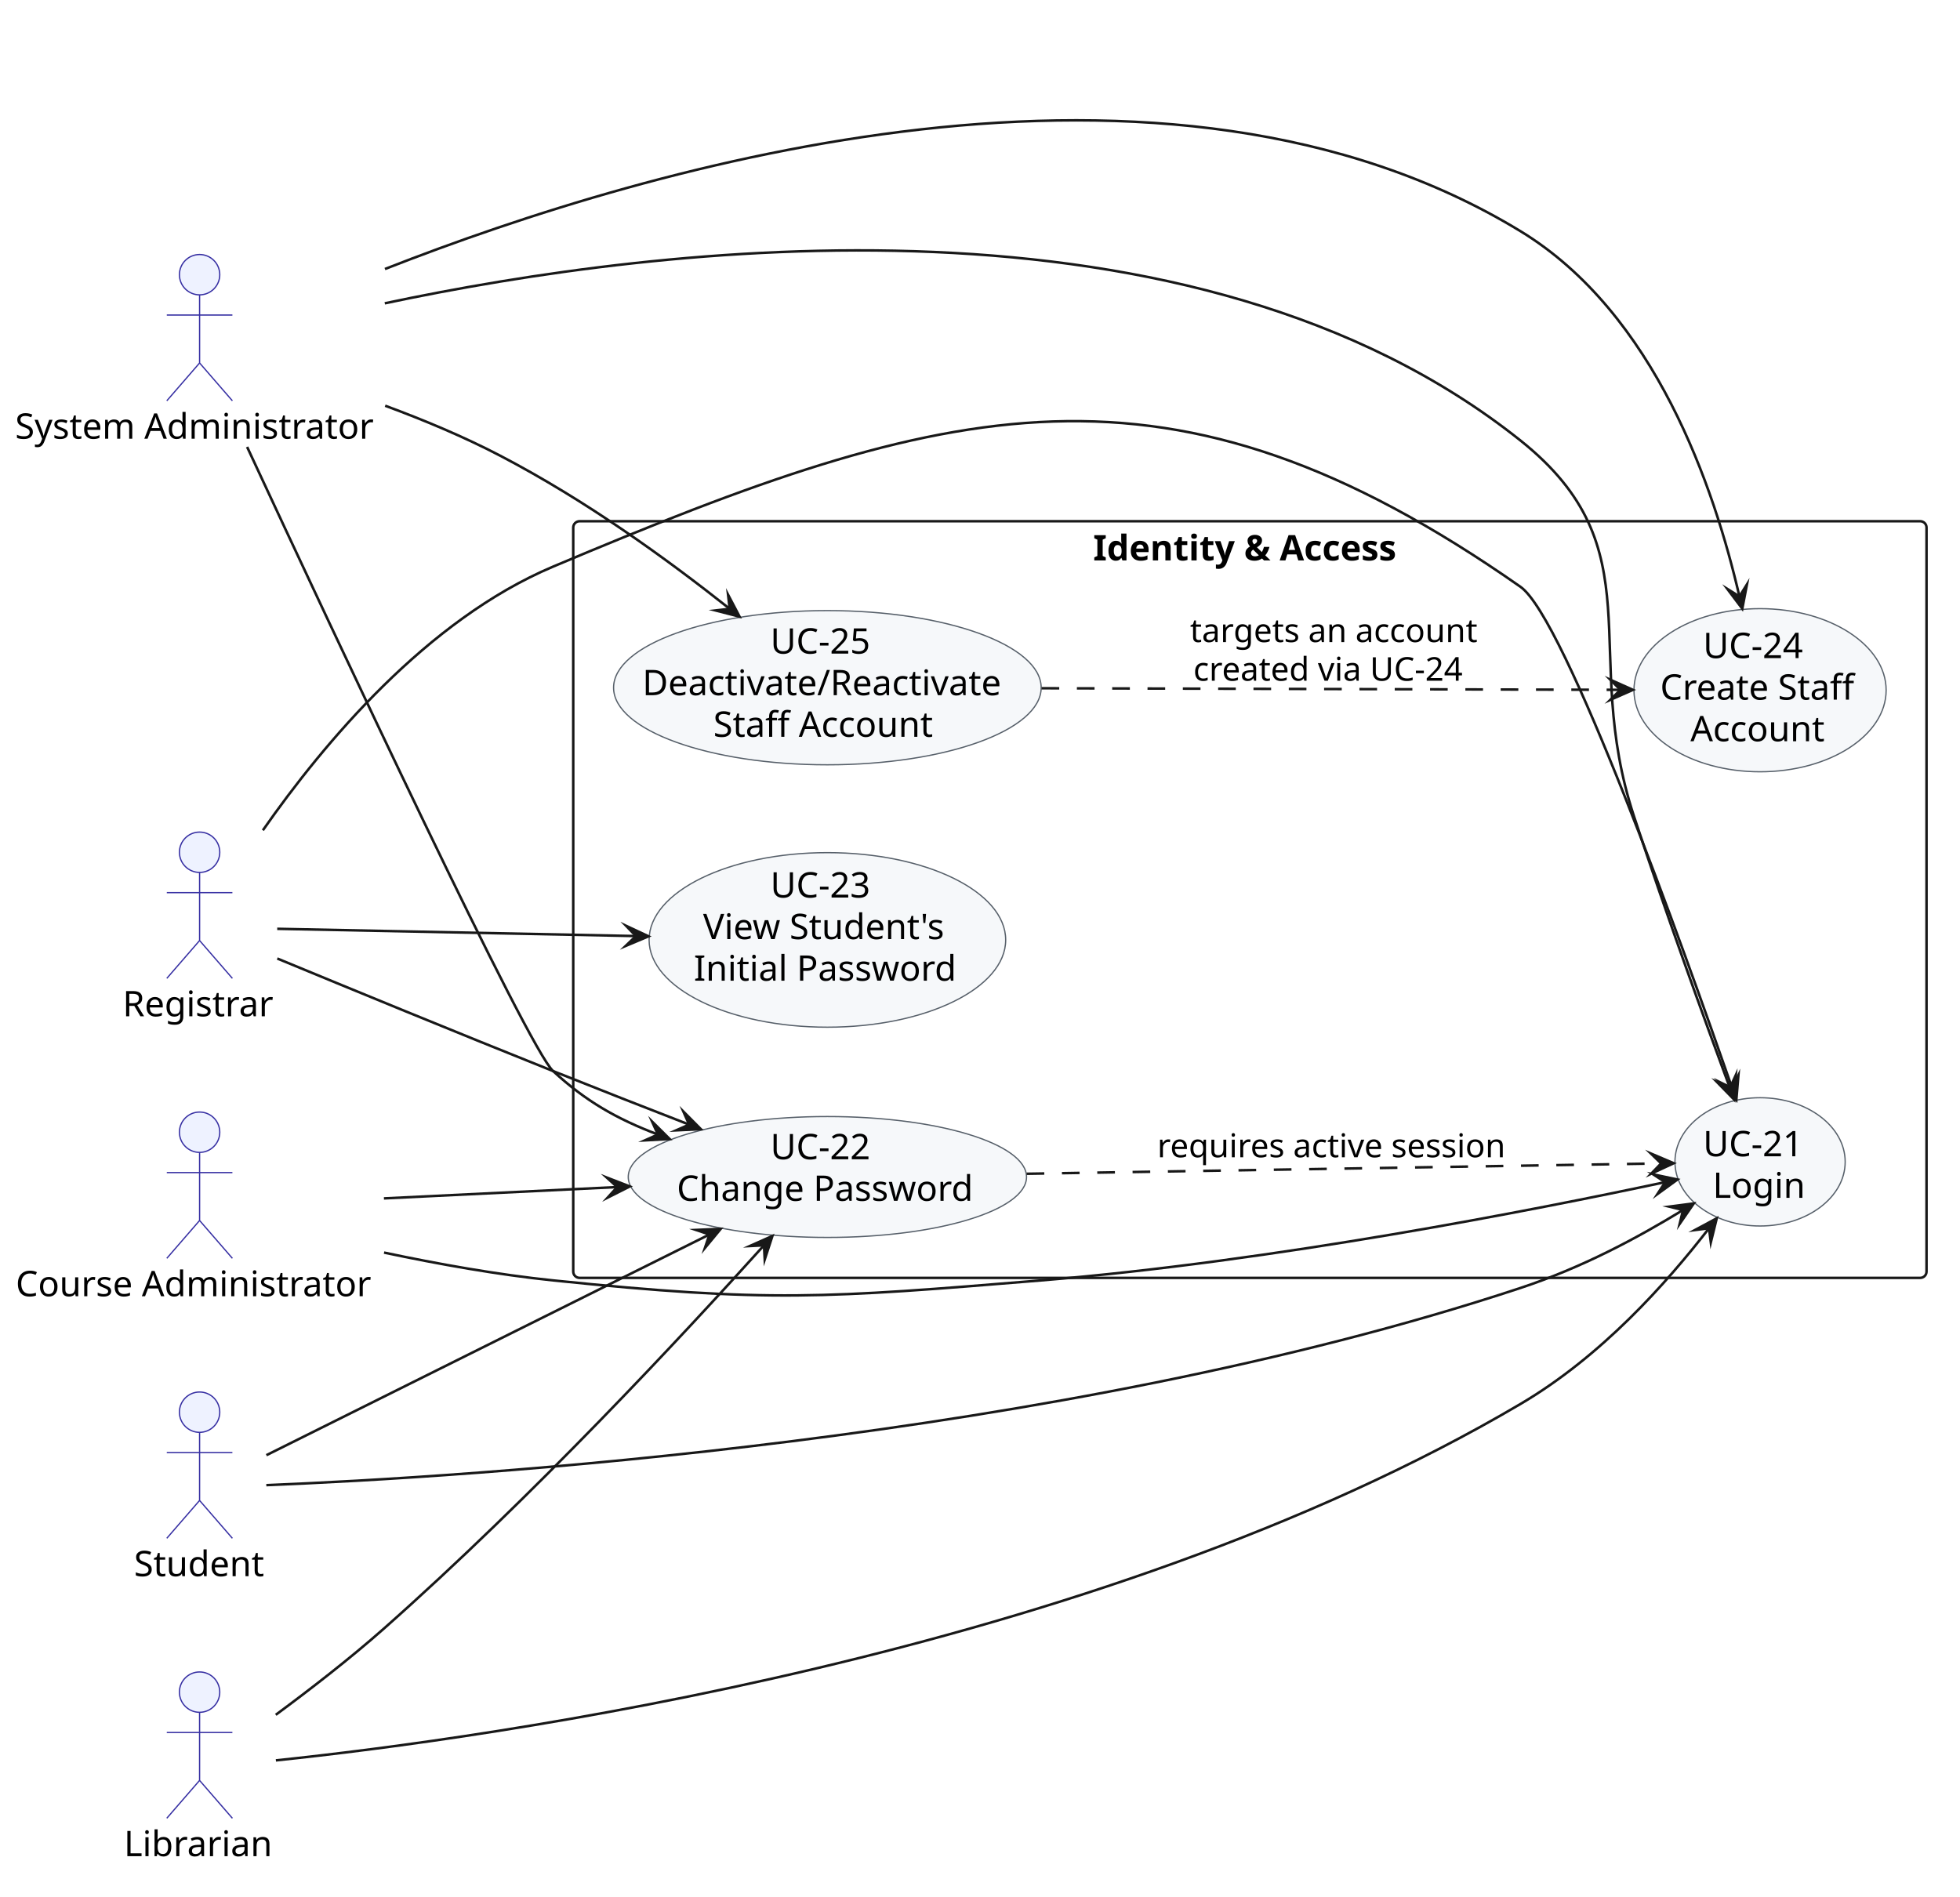
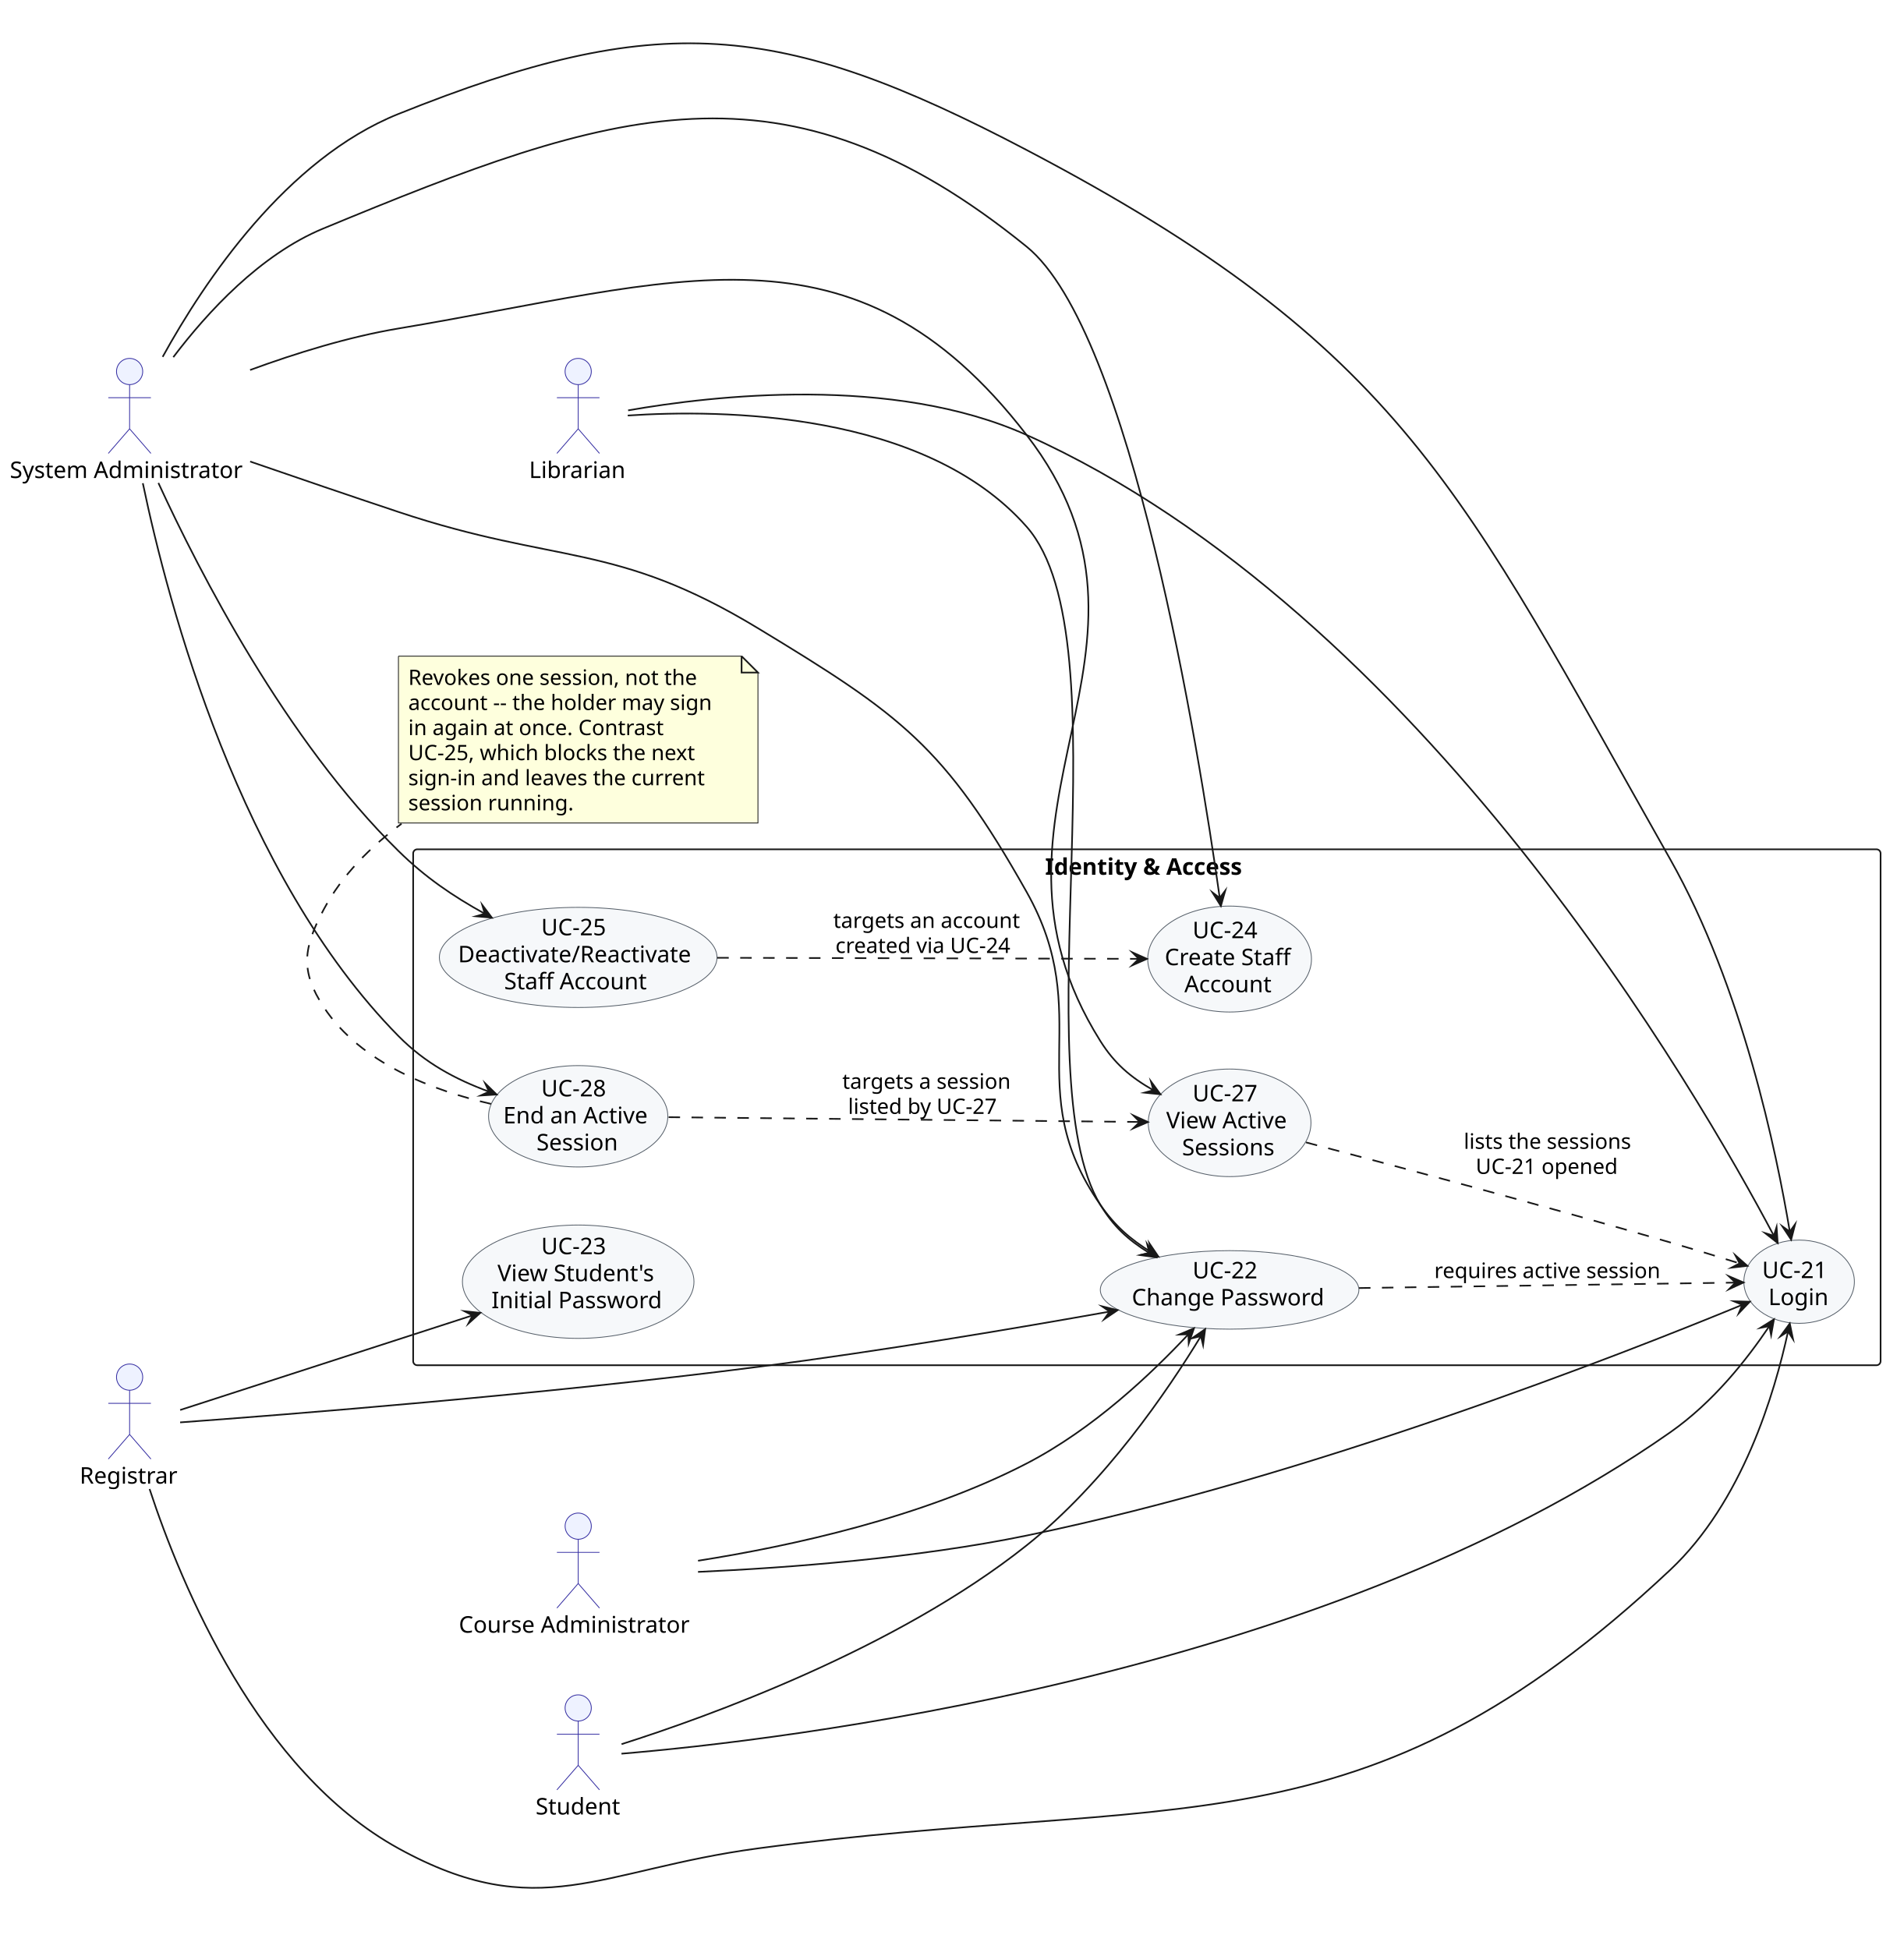
- <svg xmlns="http://www.w3.org/2000/svg" contentStyleType="text/css" data-diagram-type="DESCRIPTION" height="752px" preserveAspectRatio="none" style="width:777px;height:752px;" version="1.1" viewBox="0 0 777 752" width="777px" zoomAndPan="magnify">
+ <svg xmlns="http://www.w3.org/2000/svg" contentStyleType="text/css" data-diagram-type="DESCRIPTION" height="1190px" preserveAspectRatio="none" style="width:1162px;height:1190px;" version="1.1" viewBox="0 0 1162 1190" width="1162px" zoomAndPan="magnify">
  <defs />
  <g>
    <g class="cluster" data-qualified-name="Identity . Access" data-source-line="20" id="ent0006">
-       <rect fill="none" height="300" rx="2.5" ry="2.5" style="stroke:#181818;stroke-width:1;" width="536.48" x="227.25" y="206.66" />
-       <text fill="#000000" font-family="sans-serif" font-size="14" font-weight="700" lengthAdjust="spacing" textLength="124.277" x="433.351" y="222.195">Identity &amp; Access</text>
+       <rect fill="none" height="315" rx="2.5" ry="2.5" style="stroke:#181818;stroke-width:1;" width="895.86" x="252.24" y="518.57" />
+       <text fill="#000000" font-family="sans-serif" font-size="14" font-weight="700" lengthAdjust="spacing" textLength="124.277" x="638.031" y="534.105">Identity &amp; Access</text>
    </g>
    <g class="entity" data-qualified-name="Identity . Access.UC23" data-source-line="21" id="ent0007">
-       <ellipse cx="328" cy="372.664" fill="#F6F8FA" rx="70.68" ry="34.604" style="stroke:#57606A;stroke-width:0.5;" />
-       <text fill="#000000" font-family="sans-serif" font-size="14" lengthAdjust="spacing" textLength="45.192" x="305.403" y="355.862">UC-23</text>
-       <text fill="#000000" font-family="sans-serif" font-size="14" lengthAdjust="spacing" textLength="98.561" x="278.719" y="372.35">View Student's</text>
-       <text fill="#000000" font-family="sans-serif" font-size="14" lengthAdjust="spacing" textLength="105.93" x="275.035" y="388.838">Initial Password</text>
+       <ellipse cx="352.99" cy="782.574" fill="#F6F8FA" rx="70.68" ry="34.604" style="stroke:#57606A;stroke-width:0.5;" />
+       <text fill="#000000" font-family="sans-serif" font-size="14" lengthAdjust="spacing" textLength="45.192" x="330.393" y="765.772">UC-23</text>
+       <text fill="#000000" font-family="sans-serif" font-size="14" lengthAdjust="spacing" textLength="98.561" x="303.709" y="782.26">View Student's</text>
+       <text fill="#000000" font-family="sans-serif" font-size="14" lengthAdjust="spacing" textLength="105.93" x="300.025" y="798.748">Initial Password</text>
    </g>
    <g class="entity" data-qualified-name="Identity . Access.UC22" data-source-line="22" id="ent0008">
-       <ellipse cx="328.002" cy="466.66" fill="#F6F8FA" rx="78.942" ry="23.97" style="stroke:#57606A;stroke-width:0.5;" />
-       <text fill="#000000" font-family="sans-serif" font-size="14" lengthAdjust="spacing" textLength="45.192" x="305.406" y="459.628">UC-22</text>
-       <text fill="#000000" font-family="sans-serif" font-size="14" lengthAdjust="spacing" textLength="119.424" x="268.29" y="476.116">Change Password</text>
+       <ellipse cx="750.672" cy="787.57" fill="#F6F8FA" rx="78.942" ry="23.97" style="stroke:#57606A;stroke-width:0.5;" />
+       <text fill="#000000" font-family="sans-serif" font-size="14" lengthAdjust="spacing" textLength="45.192" x="728.076" y="780.538">UC-22</text>
+       <text fill="#000000" font-family="sans-serif" font-size="14" lengthAdjust="spacing" textLength="119.424" x="690.96" y="797.026">Change Password</text>
    </g>
    <g class="entity" data-qualified-name="Identity . Access.UC21" data-source-line="23" id="ent0009">
-       <ellipse cx="697.741" cy="460.661" fill="#F6F8FA" rx="33.741" ry="25.431" style="stroke:#57606A;stroke-width:0.5;" />
-       <text fill="#000000" font-family="sans-serif" font-size="14" lengthAdjust="spacing" textLength="45.192" x="675.145" y="458.441">UC-21</text>
-       <text fill="#000000" font-family="sans-serif" font-size="14" lengthAdjust="spacing" textLength="37.529" x="678.976" y="474.929">Login</text>
+       <ellipse cx="1098.361" cy="782.572" fill="#F6F8FA" rx="33.741" ry="25.431" style="stroke:#57606A;stroke-width:0.5;" />
+       <text fill="#000000" font-family="sans-serif" font-size="14" lengthAdjust="spacing" textLength="45.192" x="1075.765" y="780.351">UC-21</text>
+       <text fill="#000000" font-family="sans-serif" font-size="14" lengthAdjust="spacing" textLength="37.529" x="1079.596" y="796.839">Login</text>
    </g>
    <g class="entity" data-qualified-name="Identity . Access.UC24" data-source-line="24" id="ent0010">
-       <ellipse cx="697.736" cy="273.66" fill="#F6F8FA" rx="49.986" ry="32.34" style="stroke:#57606A;stroke-width:0.5;" />
-       <text fill="#000000" font-family="sans-serif" font-size="14" lengthAdjust="spacing" textLength="45.192" x="675.139" y="260.924">UC-24</text>
-       <text fill="#000000" font-family="sans-serif" font-size="14" lengthAdjust="spacing" textLength="79.215" x="658.128" y="277.412">Create Staff</text>
-       <text fill="#000000" font-family="sans-serif" font-size="14" lengthAdjust="spacing" textLength="55.214" x="670.129" y="293.901">Account</text>
+       <ellipse cx="750.665" cy="585.57" fill="#F6F8FA" rx="49.986" ry="32.34" style="stroke:#57606A;stroke-width:0.5;" />
+       <text fill="#000000" font-family="sans-serif" font-size="14" lengthAdjust="spacing" textLength="45.192" x="728.069" y="572.834">UC-24</text>
+       <text fill="#000000" font-family="sans-serif" font-size="14" lengthAdjust="spacing" textLength="79.215" x="711.058" y="589.322">Create Staff</text>
+       <text fill="#000000" font-family="sans-serif" font-size="14" lengthAdjust="spacing" textLength="55.214" x="723.058" y="605.811">Account</text>
    </g>
    <g class="entity" data-qualified-name="Identity . Access.UC25" data-source-line="25" id="ent0011">
-       <ellipse cx="327.995" cy="272.661" fill="#F6F8FA" rx="84.755" ry="30.57" style="stroke:#57606A;stroke-width:0.5;" />
-       <text fill="#000000" font-family="sans-serif" font-size="14" lengthAdjust="spacing" textLength="45.192" x="305.399" y="259.152">UC-25</text>
-       <text fill="#000000" font-family="sans-serif" font-size="14" lengthAdjust="spacing" textLength="146.679" x="254.656" y="275.64">Deactivate/Reactivate</text>
-       <text fill="#000000" font-family="sans-serif" font-size="14" lengthAdjust="spacing" textLength="90.446" x="282.772" y="292.129">Staff Account</text>
+       <ellipse cx="352.985" cy="584.571" fill="#F6F8FA" rx="84.755" ry="30.57" style="stroke:#57606A;stroke-width:0.5;" />
+       <text fill="#000000" font-family="sans-serif" font-size="14" lengthAdjust="spacing" textLength="45.192" x="330.389" y="571.062">UC-25</text>
+       <text fill="#000000" font-family="sans-serif" font-size="14" lengthAdjust="spacing" textLength="146.679" x="279.646" y="587.551">Deactivate/Reactivate</text>
+       <text fill="#000000" font-family="sans-serif" font-size="14" lengthAdjust="spacing" textLength="90.446" x="307.762" y="604.039">Staff Account</text>
+     </g>
+     <g class="entity" data-qualified-name="Identity . Access.UC27" data-source-line="26" id="ent0012">
+       <ellipse cx="750.673" cy="685.567" fill="#F6F8FA" rx="49.673" ry="32.837" style="stroke:#57606A;stroke-width:0.5;" />
+       <text fill="#000000" font-family="sans-serif" font-size="14" lengthAdjust="spacing" textLength="45.192" x="728.077" y="672.448">UC-27</text>
+       <text fill="#000000" font-family="sans-serif" font-size="14" lengthAdjust="spacing" textLength="77.376" x="711.986" y="688.936">View Active</text>
+       <text fill="#000000" font-family="sans-serif" font-size="14" lengthAdjust="spacing" textLength="58.085" x="721.631" y="705.425">Sessions</text>
+     </g>
+     <g class="entity" data-qualified-name="Identity . Access.UC28" data-source-line="27" id="ent0013">
+       <ellipse cx="352.986" cy="681.57" fill="#F6F8FA" rx="54.717" ry="30.95" style="stroke:#57606A;stroke-width:0.5;" />
+       <text fill="#000000" font-family="sans-serif" font-size="14" lengthAdjust="spacing" textLength="45.192" x="330.39" y="669.417">UC-28</text>
+       <text fill="#000000" font-family="sans-serif" font-size="14" lengthAdjust="spacing" textLength="91.526" x="307.223" y="685.906">End an Active</text>
+       <text fill="#000000" font-family="sans-serif" font-size="14" lengthAdjust="spacing" textLength="50.948" x="327.512" y="702.394">Session</text>
    </g>
    <g class="entity" data-qualified-name="SysAdmin" data-source-line="14" id="ent0001">
-       <ellipse cx="79.124" cy="108.91" fill="#EEF2FF" rx="8" ry="8" style="stroke:#3730A3;stroke-width:0.5;" />
-       <path d="M79.124,116.91 L79.124,143.91 M66.124,124.91 L92.124,124.91 M79.124,143.91 L66.124,158.91 M79.124,143.91 L92.124,158.91" fill="none" style="stroke:#3730A3;stroke-width:0.5;" />
-       <text fill="#000000" font-family="sans-serif" font-size="14" lengthAdjust="spacing" textLength="146.248" x="6" y="173.945">System Administrator</text>
+       <ellipse cx="79.124" cy="226.83" fill="#EEF2FF" rx="8" ry="8" style="stroke:#3730A3;stroke-width:0.5;" />
+       <path d="M79.124,234.83 L79.124,261.83 M66.124,242.83 L92.124,242.83 M79.124,261.83 L66.124,276.83 M79.124,261.83 L92.124,276.83" fill="none" style="stroke:#3730A3;stroke-width:0.5;" />
+       <text fill="#000000" font-family="sans-serif" font-size="14" lengthAdjust="spacing" textLength="146.248" x="6" y="291.865">System Administrator</text>
    </g>
    <g class="entity" data-qualified-name="Registrar" data-source-line="15" id="ent0002">
-       <ellipse cx="79.125" cy="337.91" fill="#EEF2FF" rx="8" ry="8" style="stroke:#3730A3;stroke-width:0.5;" />
-       <path d="M79.125,345.91 L79.125,372.91 M66.125,353.91 L92.125,353.91 M79.125,372.91 L66.125,387.91 M79.125,372.91 L92.125,387.91" fill="none" style="stroke:#3730A3;stroke-width:0.5;" />
-       <text fill="#000000" font-family="sans-serif" font-size="14" lengthAdjust="spacing" textLength="60.99" x="48.63" y="402.945">Registrar</text>
+       <ellipse cx="79.125" cy="840.83" fill="#EEF2FF" rx="8" ry="8" style="stroke:#3730A3;stroke-width:0.5;" />
+       <path d="M79.125,848.83 L79.125,875.83 M66.125,856.83 L92.125,856.83 M79.125,875.83 L66.125,890.83 M79.125,875.83 L92.125,890.83" fill="none" style="stroke:#3730A3;stroke-width:0.5;" />
+       <text fill="#000000" font-family="sans-serif" font-size="14" lengthAdjust="spacing" textLength="60.99" x="48.63" y="905.865">Registrar</text>
    </g>
    <g class="entity" data-qualified-name="Librarian" data-source-line="16" id="ent0003">
-       <ellipse cx="79.119" cy="670.91" fill="#EEF2FF" rx="8" ry="8" style="stroke:#3730A3;stroke-width:0.5;" />
-       <path d="M79.119,678.91 L79.119,705.91 M66.119,686.91 L92.119,686.91 M79.119,705.91 L66.119,720.91 M79.119,705.91 L92.119,720.91" fill="none" style="stroke:#3730A3;stroke-width:0.5;" />
-       <text fill="#000000" font-family="sans-serif" font-size="14" lengthAdjust="spacing" textLength="59.978" x="49.13" y="735.945">Librarian</text>
+       <ellipse cx="352.989" cy="226.83" fill="#EEF2FF" rx="8" ry="8" style="stroke:#3730A3;stroke-width:0.5;" />
+       <path d="M352.989,234.83 L352.989,261.83 M339.989,242.83 L365.989,242.83 M352.989,261.83 L339.989,276.83 M352.989,261.83 L365.989,276.83" fill="none" style="stroke:#3730A3;stroke-width:0.5;" />
+       <text fill="#000000" font-family="sans-serif" font-size="14" lengthAdjust="spacing" textLength="59.978" x="323" y="291.865">Librarian</text>
    </g>
    <g class="entity" data-qualified-name="CourseAdmin" data-source-line="17" id="ent0004">
-       <ellipse cx="79.125" cy="448.91" fill="#EEF2FF" rx="8" ry="8" style="stroke:#3730A3;stroke-width:0.5;" />
-       <path d="M79.125,456.91 L79.125,483.91 M66.125,464.91 L92.125,464.91 M79.125,483.91 L66.125,498.91 M79.125,483.91 L92.125,498.91" fill="none" style="stroke:#3730A3;stroke-width:0.5;" />
-       <text fill="#000000" font-family="sans-serif" font-size="14" lengthAdjust="spacing" textLength="145.79" x="6.23" y="513.945">Course Administrator</text>
+       <ellipse cx="352.995" cy="931.83" fill="#EEF2FF" rx="8" ry="8" style="stroke:#3730A3;stroke-width:0.5;" />
+       <path d="M352.995,939.83 L352.995,966.83 M339.995,947.83 L365.995,947.83 M352.995,966.83 L339.995,981.83 M352.995,966.83 L365.995,981.83" fill="none" style="stroke:#3730A3;stroke-width:0.5;" />
+       <text fill="#000000" font-family="sans-serif" font-size="14" lengthAdjust="spacing" textLength="145.79" x="280.1" y="996.865">Course Administrator</text>
    </g>
    <g class="entity" data-qualified-name="Student" data-source-line="18" id="ent0005">
-       <ellipse cx="79.121" cy="559.91" fill="#EEF2FF" rx="8" ry="8" style="stroke:#3730A3;stroke-width:0.5;" />
-       <path d="M79.121,567.91 L79.121,594.91 M66.121,575.91 L92.121,575.91 M79.121,594.91 L66.121,609.91 M79.121,594.91 L92.121,609.91" fill="none" style="stroke:#3730A3;stroke-width:0.5;" />
-       <text fill="#000000" font-family="sans-serif" font-size="14" lengthAdjust="spacing" textLength="52.001" x="53.12" y="624.945">Student</text>
+       <ellipse cx="352.99" cy="1042.83" fill="#EEF2FF" rx="8" ry="8" style="stroke:#3730A3;stroke-width:0.5;" />
+       <path d="M352.99,1050.83 L352.99,1077.83 M339.99,1058.83 L365.99,1058.83 M352.99,1077.83 L339.99,1092.83 M352.99,1077.83 L365.99,1092.83" fill="none" style="stroke:#3730A3;stroke-width:0.5;" />
+       <text fill="#000000" font-family="sans-serif" font-size="14" lengthAdjust="spacing" textLength="52.001" x="326.99" y="1107.865">Student</text>
    </g>
-     <g class="link" data-entity-1="ent0002" data-entity-2="ent0009" data-link-type="dependency" data-source-line="28" id="lnk12">
-       <path d="M104.21,329.2 C128.44,294.49 169.31,245.74 219.25,224.66 C376.3,158.33 463.11,134.86 602.76,232.66 C620.47,245.06 667.108,375.127 686.688,431.437" fill="none" id="Registrar-to-UC21" style="stroke:#181818;stroke-width:1;" />
-       <polygon fill="#181818" points="688.33,436.16,689.152,426.346,686.688,431.437,681.596,428.973,688.33,436.16" style="stroke:#181818;stroke-width:1;stroke-linejoin:miter;stroke-miterlimit:10;" />
+     <g class="entity" data-qualified-name="GMN33" data-source-line="52" id="ent0034">
+       <path d="M243.25,400.64 L243.25,502.503 L462.735,502.503 L462.735,410.64 L452.735,400.64 L243.25,400.64" fill="#FEFFDD" style="stroke:#181818;stroke-width:0.5;" />
+       <path d="M452.735,400.64 L452.735,410.64 L462.735,410.64 L452.735,400.64" fill="#FEFFDD" style="stroke:#181818;stroke-width:1;" />
+       <text fill="#000000" font-family="sans-serif" font-size="13" lengthAdjust="spacing" textLength="183.53" x="249.25" y="418.208">Revokes one session, not the</text>
+       <text fill="#000000" font-family="sans-serif" font-size="13" lengthAdjust="spacing" textLength="198.485" x="249.25" y="433.519">account -- the holder may sign</text>
+       <text fill="#000000" font-family="sans-serif" font-size="13" lengthAdjust="spacing" textLength="162.576" x="249.25" y="448.829">in again at once. Contrast</text>
+       <text fill="#000000" font-family="sans-serif" font-size="13" lengthAdjust="spacing" textLength="188.227" x="249.25" y="464.14">UC-25, which blocks the next</text>
+       <text fill="#000000" font-family="sans-serif" font-size="13" lengthAdjust="spacing" textLength="190.277" x="249.25" y="479.45">sign-in and leaves the current</text>
+       <text fill="#000000" font-family="sans-serif" font-size="13" lengthAdjust="spacing" textLength="104.616" x="249.25" y="494.761">session running.</text>
    </g>
-     <g class="link" data-entity-1="ent0002" data-entity-2="ent0008" data-link-type="dependency" data-source-line="29" id="lnk13">
-       <path d="M109.92,380.04 C138.05,391.68 181.44,409.54 219.25,424.66 C238.36,432.29 254.779,438.74 273.189,445.89" fill="none" id="Registrar-to-UC22" style="stroke:#181818;stroke-width:1;" />
-       <polygon fill="#181818" points="277.85,447.7,270.909,440.713,273.189,445.89,268.012,448.17,277.85,447.7" style="stroke:#181818;stroke-width:1;stroke-linejoin:miter;stroke-miterlimit:10;" />
+     <g class="link" data-entity-1="ent0002" data-entity-2="ent0009" data-link-type="dependency" data-source-line="30" id="lnk14">
+       <path d="M91.31,909.15 C110.94,968.83 157.84,1081.53 243.25,1128.57 C328.69,1175.64 366.05,1141.51 462.73,1128.57 C719.23,1094.24 830.96,1135.71 1019.62,958.57 C1063.81,917.07 1083.356,850.836 1091.606,812.956" fill="none" id="Registrar-to-UC21" style="stroke:#181818;stroke-width:1;" />
+       <polygon fill="#181818" points="1092.67,808.07,1086.846,816.013,1091.606,812.956,1094.663,817.715,1092.67,808.07" style="stroke:#181818;stroke-width:1;stroke-linejoin:miter;stroke-miterlimit:10;" />
    </g>
-     <g class="link" data-entity-1="ent0002" data-entity-2="ent0007" data-link-type="dependency" data-source-line="30" id="lnk14">
-       <path d="M109.9,368.26 C146.13,368.99 203.481,370.159 252.091,371.139" fill="none" id="Registrar-to-UC23" style="stroke:#181818;stroke-width:1;" />
-       <polygon fill="#181818" points="257.09,371.24,248.173,367.059,252.091,371.139,248.011,375.058,257.09,371.24" style="stroke:#181818;stroke-width:1;stroke-linejoin:miter;stroke-miterlimit:10;" />
+     <g class="link" data-entity-1="ent0002" data-entity-2="ent0008" data-link-type="dependency" data-source-line="31" id="lnk15">
+       <path d="M109.97,868.47 C174.49,863.75 331.71,851.45 462.73,834.57 C538.21,824.85 619.378,811.157 677.398,800.817" fill="none" id="Registrar-to-UC22" style="stroke:#181818;stroke-width:1;" />
+       <polygon fill="#181818" points="682.32,799.94,672.758,797.581,677.398,800.817,674.161,805.457,682.32,799.94" style="stroke:#181818;stroke-width:1;stroke-linejoin:miter;stroke-miterlimit:10;" />
    </g>
-     <g class="link" data-entity-1="ent0003" data-entity-2="ent0009" data-link-type="dependency" data-source-line="31" id="lnk15">
-       <path d="M109.37,697.97 C192.18,689.3 433.28,656.51 602.76,556.66 C634.91,537.71 660.527,508.902 677.507,486.992" fill="none" id="Librarian-to-UC21" style="stroke:#181818;stroke-width:1;" />
-       <polygon fill="#181818" points="680.57,483.04,671.895,487.704,677.507,486.992,678.219,492.604,680.57,483.04" style="stroke:#181818;stroke-width:1;stroke-linejoin:miter;stroke-miterlimit:10;" />
+     <g class="link" data-entity-1="ent0002" data-entity-2="ent0007" data-link-type="dependency" data-source-line="32" id="lnk16">
+       <path d="M110,860.9 C153.93,846.68 232.093,821.379 288.493,803.129" fill="none" id="Registrar-to-UC23" style="stroke:#181818;stroke-width:1;" />
+       <polygon fill="#181818" points="293.25,801.59,283.456,800.555,288.493,803.129,285.919,808.167,293.25,801.59" style="stroke:#181818;stroke-width:1;stroke-linejoin:miter;stroke-miterlimit:10;" />
    </g>
-     <g class="link" data-entity-1="ent0003" data-entity-2="ent0008" data-link-type="dependency" data-source-line="32" id="lnk16">
-       <path d="M109.32,679.9 C122.76,669.97 138.69,657.66 152.25,645.66 C211.28,593.42 271.102,528.984 302.862,493.754" fill="none" id="Librarian-to-UC22" style="stroke:#181818;stroke-width:1;" />
-       <polygon fill="#181818" points="306.21,490.04,297.213,494.046,302.862,493.754,303.155,499.403,306.21,490.04" style="stroke:#181818;stroke-width:1;stroke-linejoin:miter;stroke-miterlimit:10;" />
+     <g class="link" data-entity-1="ent0003" data-entity-2="ent0009" data-link-type="dependency" data-source-line="33" id="lnk17">
+       <path d="M383.47,250.56 C435.32,241.46 545.06,228.88 626.73,265.57 C868.09,374.02 1037.323,668.25 1082.943,754.53" fill="none" id="Librarian-to-UC21" style="stroke:#181818;stroke-width:1;" />
+       <polygon fill="#181818" points="1085.28,758.95,1084.609,749.124,1082.943,754.53,1077.537,752.863,1085.28,758.95" style="stroke:#181818;stroke-width:1;stroke-linejoin:miter;stroke-miterlimit:10;" />
    </g>
-     <g class="link" data-entity-1="ent0004" data-entity-2="ent0009" data-link-type="dependency" data-source-line="33" id="lnk17">
-       <path d="M152.25,496.63 C173.67,501.17 197.28,505.39 219.25,507.66 C304.8,516.48 327.04,514.7 412.76,507.66 C505.15,500.06 607.86,479.842 660.12,468.702" fill="none" id="CourseAdmin-to-UC21" style="stroke:#181818;stroke-width:1;" />
-       <polygon fill="#181818" points="665.01,467.66,655.374,465.624,660.12,468.702,657.042,473.448,665.01,467.66" style="stroke:#181818;stroke-width:1;stroke-linejoin:miter;stroke-miterlimit:10;" />
+     <g class="link" data-entity-1="ent0003" data-entity-2="ent0008" data-link-type="dependency" data-source-line="34" id="lnk18">
+       <path d="M383.25,253.7 C439.85,249.93 564.28,250.74 626.73,321.57 C687.93,390.99 623.73,656.46 671.73,735.57 C679.83,748.92 688.57,756.936 701.64,765.036" fill="none" id="Librarian-to-UC22" style="stroke:#181818;stroke-width:1;" />
+       <polygon fill="#181818" points="705.89,767.67,700.347,759.529,701.64,765.036,696.133,766.329,705.89,767.67" style="stroke:#181818;stroke-width:1;stroke-linejoin:miter;stroke-miterlimit:10;" />
    </g>
-     <g class="link" data-entity-1="ent0004" data-entity-2="ent0008" data-link-type="dependency" data-source-line="34" id="lnk18">
-       <path d="M152.2,475.15 C182.79,473.67 213.526,472.174 244.676,470.654" fill="none" id="CourseAdmin-to-UC22" style="stroke:#181818;stroke-width:1;" />
-       <polygon fill="#181818" points="249.67,470.41,240.486,466.853,244.676,470.654,240.876,474.844,249.67,470.41" style="stroke:#181818;stroke-width:1;stroke-linejoin:miter;stroke-miterlimit:10;" />
+     <g class="link" data-entity-1="ent0004" data-entity-2="ent0009" data-link-type="dependency" data-source-line="35" id="lnk19">
+       <path d="M426.14,959.75 C481.5,957.26 559.57,951.39 626.73,937.57 C798.62,902.2 990.787,826.684 1063.647,796.684" fill="none" id="CourseAdmin-to-UC21" style="stroke:#181818;stroke-width:1;" />
+       <polygon fill="#181818" points="1068.27,794.78,1058.425,794.508,1063.647,796.684,1061.471,801.905,1068.27,794.78" style="stroke:#181818;stroke-width:1;stroke-linejoin:miter;stroke-miterlimit:10;" />
    </g>
-     <g class="link" data-entity-1="ent0005" data-entity-2="ent0009" data-link-type="dependency" data-source-line="35" id="lnk19">
-       <path d="M105.58,588.84 C182.53,585.74 418.71,571.54 602.76,510.66 C627.32,502.53 648.863,490.946 667.203,479.746" fill="none" id="Student-to-UC21" style="stroke:#181818;stroke-width:1;" />
-       <polygon fill="#181818" points="671.47,477.14,661.704,478.417,667.203,479.746,665.874,485.244,671.47,477.14" style="stroke:#181818;stroke-width:1;stroke-linejoin:miter;stroke-miterlimit:10;" />
+     <g class="link" data-entity-1="ent0004" data-entity-2="ent0008" data-link-type="dependency" data-source-line="36" id="lnk20">
+       <path d="M426.16,952.94 C483.11,943.97 563.25,926.46 626.73,893.57 C667.52,872.44 702.79,838.897 725.52,814.657" fill="none" id="CourseAdmin-to-UC22" style="stroke:#181818;stroke-width:1;" />
+       <polygon fill="#181818" points="728.94,811.01,719.866,814.839,725.52,814.657,725.702,820.311,728.94,811.01" style="stroke:#181818;stroke-width:1;stroke-linejoin:miter;stroke-miterlimit:10;" />
    </g>
-     <g class="link" data-entity-1="ent0005" data-entity-2="ent0008" data-link-type="dependency" data-source-line="36" id="lnk20">
-       <path d="M105.61,576.96 C148.24,555.72 229.885,515.04 281.245,489.45" fill="none" id="Student-to-UC22" style="stroke:#181818;stroke-width:1;" />
-       <polygon fill="#181818" points="285.72,487.22,275.881,487.653,281.245,489.45,279.448,494.814,285.72,487.22" style="stroke:#181818;stroke-width:1;stroke-linejoin:miter;stroke-miterlimit:10;" />
+     <g class="link" data-entity-1="ent0005" data-entity-2="ent0009" data-link-type="dependency" data-source-line="37" id="lnk21">
+       <path d="M379.41,1070.75 C473.04,1062.94 804.4,1025.44 1019.62,874.57 C1046.16,855.97 1066.26,830.312 1080.2,809.692" fill="none" id="Student-to-UC21" style="stroke:#181818;stroke-width:1;" />
+       <polygon fill="#181818" points="1083,805.55,1074.646,810.766,1080.2,809.692,1081.273,815.246,1083,805.55" style="stroke:#181818;stroke-width:1;stroke-linejoin:miter;stroke-miterlimit:10;" />
    </g>
-     <g class="link" data-entity-1="ent0001" data-entity-2="ent0009" data-link-type="dependency" data-source-line="37" id="lnk21">
-       <path d="M152.54,120.26 C262.63,96.94 472.98,71.18 602.76,174.66 C656.85,217.78 626.11,257.96 647.76,323.66 C660.8,363.24 675.641,404.022 685.781,431.352" fill="none" id="SysAdmin-to-UC21" style="stroke:#181818;stroke-width:1;" />
-       <polygon fill="#181818" points="687.52,436.04,688.139,426.211,685.781,431.352,680.639,428.993,687.52,436.04" style="stroke:#181818;stroke-width:1;stroke-linejoin:miter;stroke-miterlimit:10;" />
+     <g class="link" data-entity-1="ent0005" data-entity-2="ent0008" data-link-type="dependency" data-source-line="38" id="lnk22">
+       <path d="M379.46,1064.93 C430.41,1048.75 546.84,1007.21 626.73,943.57 C674.75,905.33 712.825,849.118 733.155,815.808" fill="none" id="Student-to-UC22" style="stroke:#181818;stroke-width:1;" />
+       <polygon fill="#181818" points="735.76,811.54,727.657,817.138,733.155,815.808,734.486,821.306,735.76,811.54" style="stroke:#181818;stroke-width:1;stroke-linejoin:miter;stroke-miterlimit:10;" />
    </g>
-     <g class="link" data-entity-1="ent0001" data-entity-2="ent0008" data-link-type="dependency" data-source-line="38" id="lnk22">
-       <path d="M97.96,177.2 C133.23,253.12 209.32,415.5 219.25,424.66 C232.24,436.63 244.358,443.559 260.808,449.829" fill="none" id="SysAdmin-to-UC22" style="stroke:#181818;stroke-width:1;" />
-       <polygon fill="#181818" points="265.48,451.61,258.495,444.667,260.808,449.829,255.645,452.142,265.48,451.61" style="stroke:#181818;stroke-width:1;stroke-linejoin:miter;stroke-miterlimit:10;" />
+     <g class="link" data-entity-1="ent0001" data-entity-2="ent0009" data-link-type="dependency" data-source-line="39" id="lnk23">
+       <path d="M99.3,217.89 C124.77,171.66 174.68,97.09 243.25,69.57 C401.69,6 475.6,12.19 626.73,91.57 C856.79,212.41 891.68,298.39 1019.62,524.57 C1063.84,602.75 1084.636,703.858 1092.676,751.988" fill="none" id="SysAdmin-to-UC21" style="stroke:#181818;stroke-width:1;" />
+       <polygon fill="#181818" points="1093.5,756.92,1095.963,747.384,1092.676,751.988,1088.072,748.702,1093.5,756.92" style="stroke:#181818;stroke-width:1;stroke-linejoin:miter;stroke-miterlimit:10;" />
    </g>
-     <g class="link" data-entity-1="ent0001" data-entity-2="ent0010" data-link-type="dependency" data-source-line="39" id="lnk23">
-       <path d="M152.6,106.66 C259.54,64.73 462.12,6 602.76,91.66 C656.36,124.31 679.599,193.579 689.559,236.48" fill="none" id="SysAdmin-to-UC24" style="stroke:#181818;stroke-width:1;" />
-       <polygon fill="#181818" points="690.69,241.35,692.551,231.679,689.559,236.48,684.758,233.488,690.69,241.35" style="stroke:#181818;stroke-width:1;stroke-linejoin:miter;stroke-miterlimit:10;" />
+     <g class="link" data-entity-1="ent0001" data-entity-2="ent0008" data-link-type="dependency" data-source-line="40" id="lnk24">
+       <path d="M152.71,281.8 C180.93,291.53 213.56,302.68 243.25,312.57 C340.51,345 375.03,330.46 462.73,383.57 C550.1,436.48 576.6,455.58 626.73,544.57 C669.54,620.56 621.99,663.94 671.73,735.57 C680.73,748.53 689.854,756.5 702.994,764.67" fill="none" id="SysAdmin-to-UC22" style="stroke:#181818;stroke-width:1;" />
+       <polygon fill="#181818" points="707.24,767.31,701.709,759.161,702.994,764.67,697.485,765.955,707.24,767.31" style="stroke:#181818;stroke-width:1;stroke-linejoin:miter;stroke-miterlimit:10;" />
    </g>
-     <g class="link" data-entity-1="ent0001" data-entity-2="ent0011" data-link-type="dependency" data-source-line="40" id="lnk24">
-       <path d="M152.69,160.86 C168.08,166.55 183.97,173.2 198.25,180.66 C232.59,198.58 264.24,221.566 289.27,241.386" fill="none" id="SysAdmin-to-UC25" style="stroke:#181818;stroke-width:1;" />
-       <polygon fill="#181818" points="293.19,244.49,288.617,235.767,289.27,241.386,283.651,242.039,293.19,244.49" style="stroke:#181818;stroke-width:1;stroke-linejoin:miter;stroke-miterlimit:10;" />
+     <g class="link" data-entity-1="ent0001" data-entity-2="ent0010" data-link-type="dependency" data-source-line="41" id="lnk25">
+       <path d="M105.8,218.07 C126.73,190.44 159.01,155.4 197.25,139.57 C373.68,66.55 478.4,30.34 626.73,150.57 C690.67,202.4 731.67,456.369 744.65,548.229" fill="none" id="SysAdmin-to-UC24" style="stroke:#181818;stroke-width:1;" />
+       <polygon fill="#181818" points="745.35,553.18,748.051,543.709,744.65,548.229,740.13,544.828,745.35,553.18" style="stroke:#181818;stroke-width:1;stroke-linejoin:miter;stroke-miterlimit:10;" />
    </g>
-     <g class="link" data-entity-1="ent0008" data-entity-2="ent0009" data-link-type="dependency" data-source-line="42" id="lnk25">
-       <path d="M406.99,465.38 C486.48,464.09 601.001,462.222 658.511,461.282" fill="none" id="UC22-to-UC21" style="stroke:#181818;stroke-width:1;stroke-dasharray:7,7;" />
-       <polygon fill="#181818" points="663.51,461.2,654.446,457.348,658.511,461.282,654.577,465.347,663.51,461.2" style="stroke:#181818;stroke-width:1;stroke-linejoin:miter;stroke-miterlimit:10;" />
-       <text fill="#000000" font-family="sans-serif" font-size="13" lengthAdjust="spacing" textLength="143.349" x="458.76" y="458.838">requires active session</text>
+     <g class="link" data-entity-1="ent0001" data-entity-2="ent0011" data-link-type="dependency" data-source-line="42" id="lnk26">
+       <path d="M96.7,294.87 C121.96,349.85 174.49,451.94 243.25,519.57 C259.71,535.77 276.584,547.19 295.934,557.89" fill="none" id="SysAdmin-to-UC25" style="stroke:#181818;stroke-width:1;" />
+       <polygon fill="#181818" points="300.31,560.31,294.37,552.454,295.934,557.89,290.498,559.455,300.31,560.31" style="stroke:#181818;stroke-width:1;stroke-linejoin:miter;stroke-miterlimit:10;" />
    </g>
-     <g class="link" data-entity-1="ent0011" data-entity-2="ent0010" data-link-type="dependency" data-source-line="43" id="lnk26">
-       <path d="M412.91,272.88 C485.3,273.08 582.4,273.347 642.36,273.507" fill="none" id="UC25-to-UC24" style="stroke:#181818;stroke-width:1;stroke-dasharray:7,7;" />
-       <polygon fill="#181818" points="647.36,273.52,638.371,269.496,642.36,273.507,638.349,277.496,647.36,273.52" style="stroke:#181818;stroke-width:1;stroke-linejoin:miter;stroke-miterlimit:10;" />
-       <text fill="#000000" font-family="sans-serif" font-size="13" lengthAdjust="spacing" textLength="117.152" x="471.76" y="254.578">targets an account</text>
-       <text fill="#000000" font-family="sans-serif" font-size="13" lengthAdjust="spacing" textLength="114.543" x="473.064" y="269.889">created via UC-24</text>
+     <g class="link" data-entity-1="ent0001" data-entity-2="ent0012" data-link-type="dependency" data-source-line="43" id="lnk27">
+       <path d="M152.68,225.91 C180.48,215.71 212.83,205.65 243.25,200.57 C413.76,172.12 521.12,128.72 626.73,265.57 C727.94,396.72 583.64,495.28 671.73,635.57 C680.45,649.46 690.259,657.739 704.119,665.659" fill="none" id="SysAdmin-to-UC27" style="stroke:#181818;stroke-width:1;" />
+       <polygon fill="#181818" points="708.46,668.14,702.63,660.202,704.119,665.659,698.661,667.148,708.46,668.14" style="stroke:#181818;stroke-width:1;stroke-linejoin:miter;stroke-miterlimit:10;" />
+     </g>
+     <g class="link" data-entity-1="ent0001" data-entity-2="ent0013" data-link-type="dependency" data-source-line="44" id="lnk28">
+       <path d="M87.2,295.04 C102.73,369.46 146.45,534.41 243.25,632.57 C259.6,649.16 277.902,658.891 298.522,666.541" fill="none" id="SysAdmin-to-UC28" style="stroke:#181818;stroke-width:1;" />
+       <polygon fill="#181818" points="303.21,668.28,296.163,661.399,298.522,666.541,293.381,668.9,303.21,668.28" style="stroke:#181818;stroke-width:1;stroke-linejoin:miter;stroke-miterlimit:10;" />
+     </g>
+     <g class="link" data-entity-1="ent0008" data-entity-2="ent0009" data-link-type="dependency" data-source-line="46" id="lnk29">
+       <path d="M829.68,786.44 C903.56,785.38 1005.92,783.892 1059.45,783.122" fill="none" id="UC22-to-UC21" style="stroke:#181818;stroke-width:1;stroke-dasharray:7,7;" />
+       <polygon fill="#181818" points="1064.45,783.05,1055.393,779.18,1059.45,783.122,1055.508,787.179,1064.45,783.05" style="stroke:#181818;stroke-width:1;stroke-linejoin:miter;stroke-miterlimit:10;" />
+       <text fill="#000000" font-family="sans-serif" font-size="13" lengthAdjust="spacing" textLength="143.349" x="875.62" y="780.348">requires active session</text>
+     </g>
+     <g class="link" data-entity-1="ent0011" data-entity-2="ent0010" data-link-type="dependency" data-source-line="47" id="lnk30">
+       <path d="M437.9,584.79 C517.53,584.99 629.51,585.267 695.2,585.437" fill="none" id="UC25-to-UC24" style="stroke:#181818;stroke-width:1;stroke-dasharray:7,7;" />
+       <polygon fill="#181818" points="700.2,585.45,691.21,581.427,695.2,585.437,691.19,589.427,700.2,585.45" style="stroke:#181818;stroke-width:1;stroke-linejoin:miter;stroke-miterlimit:10;" />
+       <text fill="#000000" font-family="sans-serif" font-size="13" lengthAdjust="spacing" textLength="117.152" x="508.73" y="566.548">targets an account</text>
+       <text fill="#000000" font-family="sans-serif" font-size="13" lengthAdjust="spacing" textLength="114.543" x="510.034" y="581.859">created via UC-24</text>
+     </g>
+     <g class="link" data-entity-1="ent0013" data-entity-2="ent0012" data-link-type="dependency" data-source-line="48" id="lnk31">
+       <path d="M408.18,682.12 C485.54,682.9 621.48,684.279 695.8,685.029" fill="none" id="UC28-to-UC27" style="stroke:#181818;stroke-width:1;stroke-dasharray:7,7;" />
+       <polygon fill="#181818" points="700.8,685.08,691.841,680.989,695.8,685.029,691.76,688.989,700.8,685.08" style="stroke:#181818;stroke-width:1;stroke-linejoin:miter;stroke-miterlimit:10;" />
+       <text fill="#000000" font-family="sans-serif" font-size="13" lengthAdjust="spacing" textLength="106.539" x="514.23" y="664.788">targets a session</text>
+       <text fill="#000000" font-family="sans-serif" font-size="13" lengthAdjust="spacing" textLength="99.595" x="517.702" y="680.099">listed by UC-27</text>
+     </g>
+     <g class="link" data-entity-1="ent0012" data-entity-2="ent0009" data-link-type="dependency" data-source-line="49" id="lnk32">
+       <path d="M797.32,697.51 C850.75,711.6 941.83,735.98 1019.62,758.57 C1035.22,763.1 1047.718,766.917 1062.008,771.387" fill="none" id="UC27-to-UC21" style="stroke:#181818;stroke-width:1;stroke-dasharray:7,7;" />
+       <polygon fill="#181818" points="1066.78,772.88,1059.385,766.375,1062.008,771.387,1056.996,774.011,1066.78,772.88" style="stroke:#181818;stroke-width:1;stroke-linejoin:miter;stroke-miterlimit:10;" />
+       <text fill="#000000" font-family="sans-serif" font-size="13" lengthAdjust="spacing" textLength="107.593" x="893.62" y="701.438">lists the sessions</text>
+       <text fill="#000000" font-family="sans-serif" font-size="13" lengthAdjust="spacing" textLength="92.981" x="900.926" y="716.749">UC-21 opened</text>
+     </g>
+     <g class="link" data-entity-1="ent0013" data-entity-2="ent0034" data-link-type="association" data-source-line="52" id="lnk35">
+       <path d="M299.79,674.01 C264.34,665.9 220.27,649.22 197.75,615.07 C183.07,592.81 185.17,578.58 197.75,555.07 C208.83,534.37 226.08,517.09 245.13,502.96" fill="none" id="UC28-GMN33" style="stroke:#181818;stroke-width:1;stroke-dasharray:7,7;" />
    </g>
  </g>
</svg>
